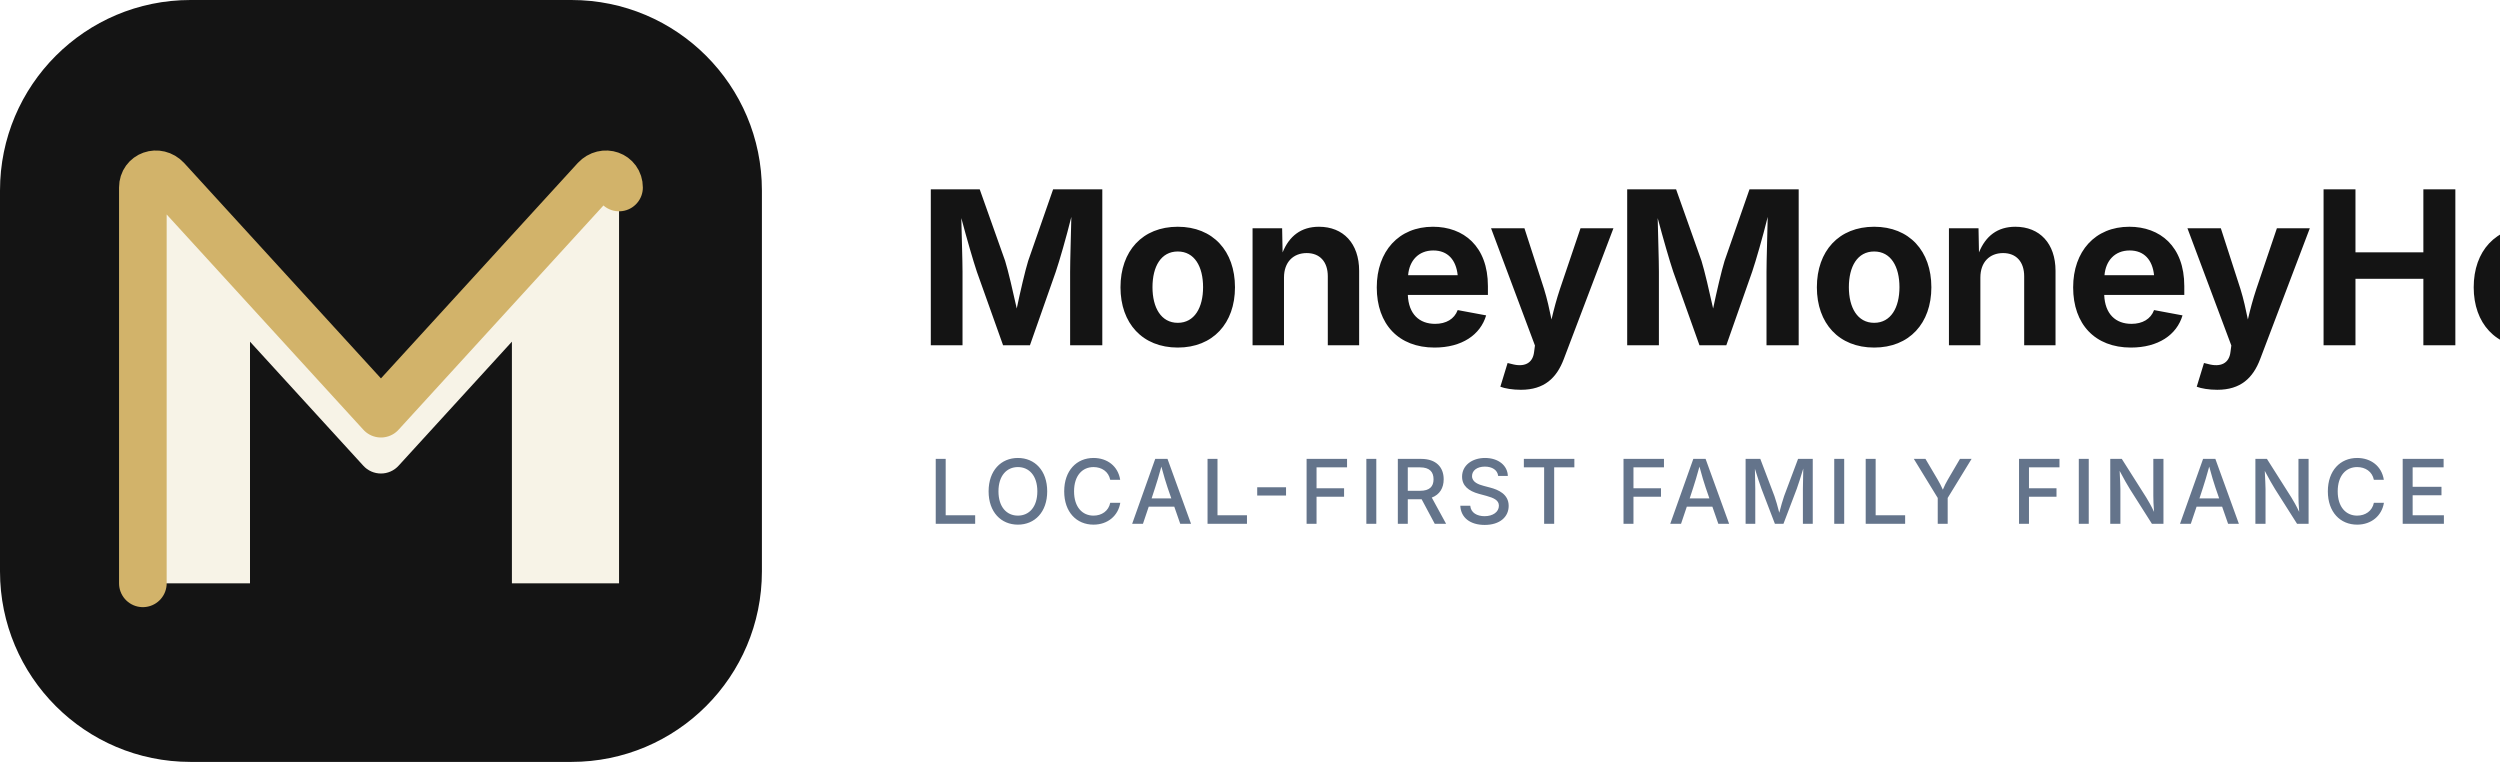
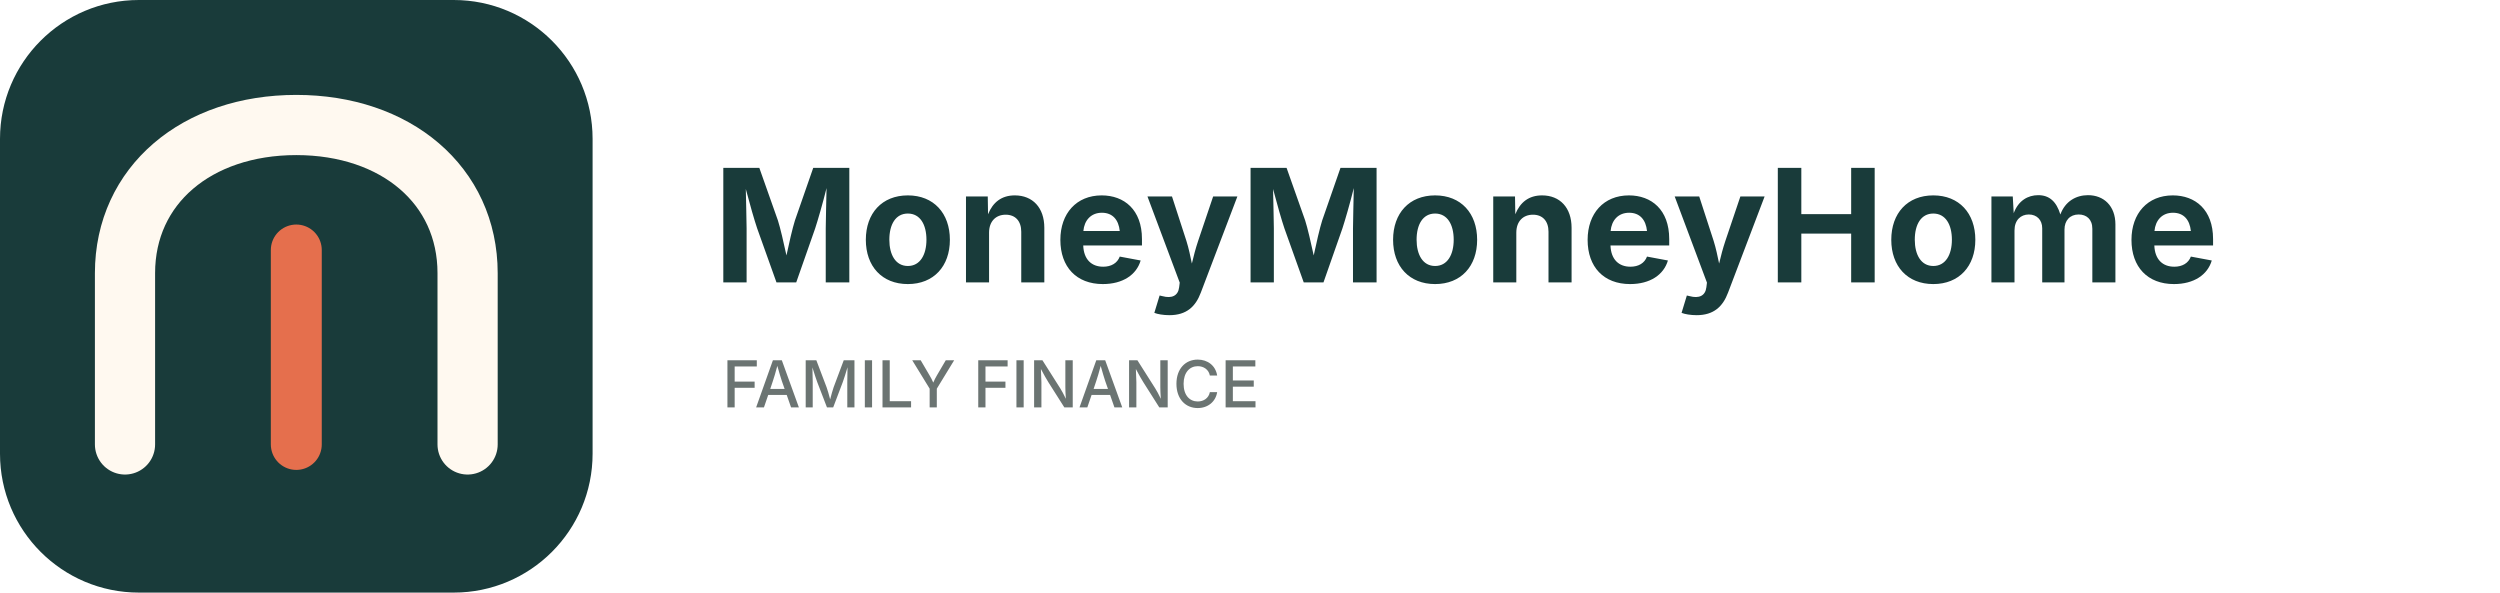
- <svg xmlns="http://www.w3.org/2000/svg" viewBox="0 0 420 128" role="img" aria-labelledby="title desc">
-   <rect width="128" height="128" rx="32" fill="#141414" />
-   <path fill="#F7F3E7" d="M24 98V31.5c0-2.1 2.5-3 4-1.4L64 69.5l36-39.4c1.5-1.6 4-.7 4 1.4V98H86V57.4L67 78.2c-1.6 1.8-4.4 1.8-6 0L42 57.4V98H24Z" />
-   <path d="M24 98V31.5c0-2.1 2.5-3 4-1.4L64 69.5l36-39.4c1.5-1.6 4-.7 4 1.4" fill="none" stroke="#D2B36A" stroke-linecap="round" stroke-linejoin="round" stroke-width="8" />
-   <text x="154" y="58" fill="#141414" font-family="Inter, ui-sans-serif, system-ui, -apple-system, BlinkMacSystemFont, Segoe UI, sans-serif" font-size="36" font-weight="720" letter-spacing="-0.02em">MoneyMoneyHome</text>
-   <text x="156" y="88" fill="#64748B" font-family="Inter, ui-sans-serif, system-ui, -apple-system, BlinkMacSystemFont, Segoe UI, sans-serif" font-size="15" font-weight="500" letter-spacing="0.08em">LOCAL-FIRST FAMILY FINANCE</text>
+ <svg xmlns="http://www.w3.org/2000/svg" viewBox="0 0 540 128" role="img" aria-labelledby="title desc">
+   <rect width="128" height="128" rx="30" fill="#193B3A" />
+   <path d="M27 96V59C27 40 42.5 27 64 27C85.5 27 101 40 101 59V96" fill="none" stroke="#FFF9F0" stroke-width="13" stroke-linecap="round" />
+   <path d="M64 54V96" stroke="#E56F4D" stroke-width="11" stroke-linecap="round" />
+   <text x="154" y="61" fill="#193B3A" font-family="Inter, ui-sans-serif, system-ui, sans-serif" font-size="34" font-weight="720">MoneyMoneyHome</text>
+   <text x="156" y="88" fill="#6B7472" font-family="Inter, ui-sans-serif, system-ui, sans-serif" font-size="14" font-weight="500">FAMILY FINANCE</text>
</svg>
